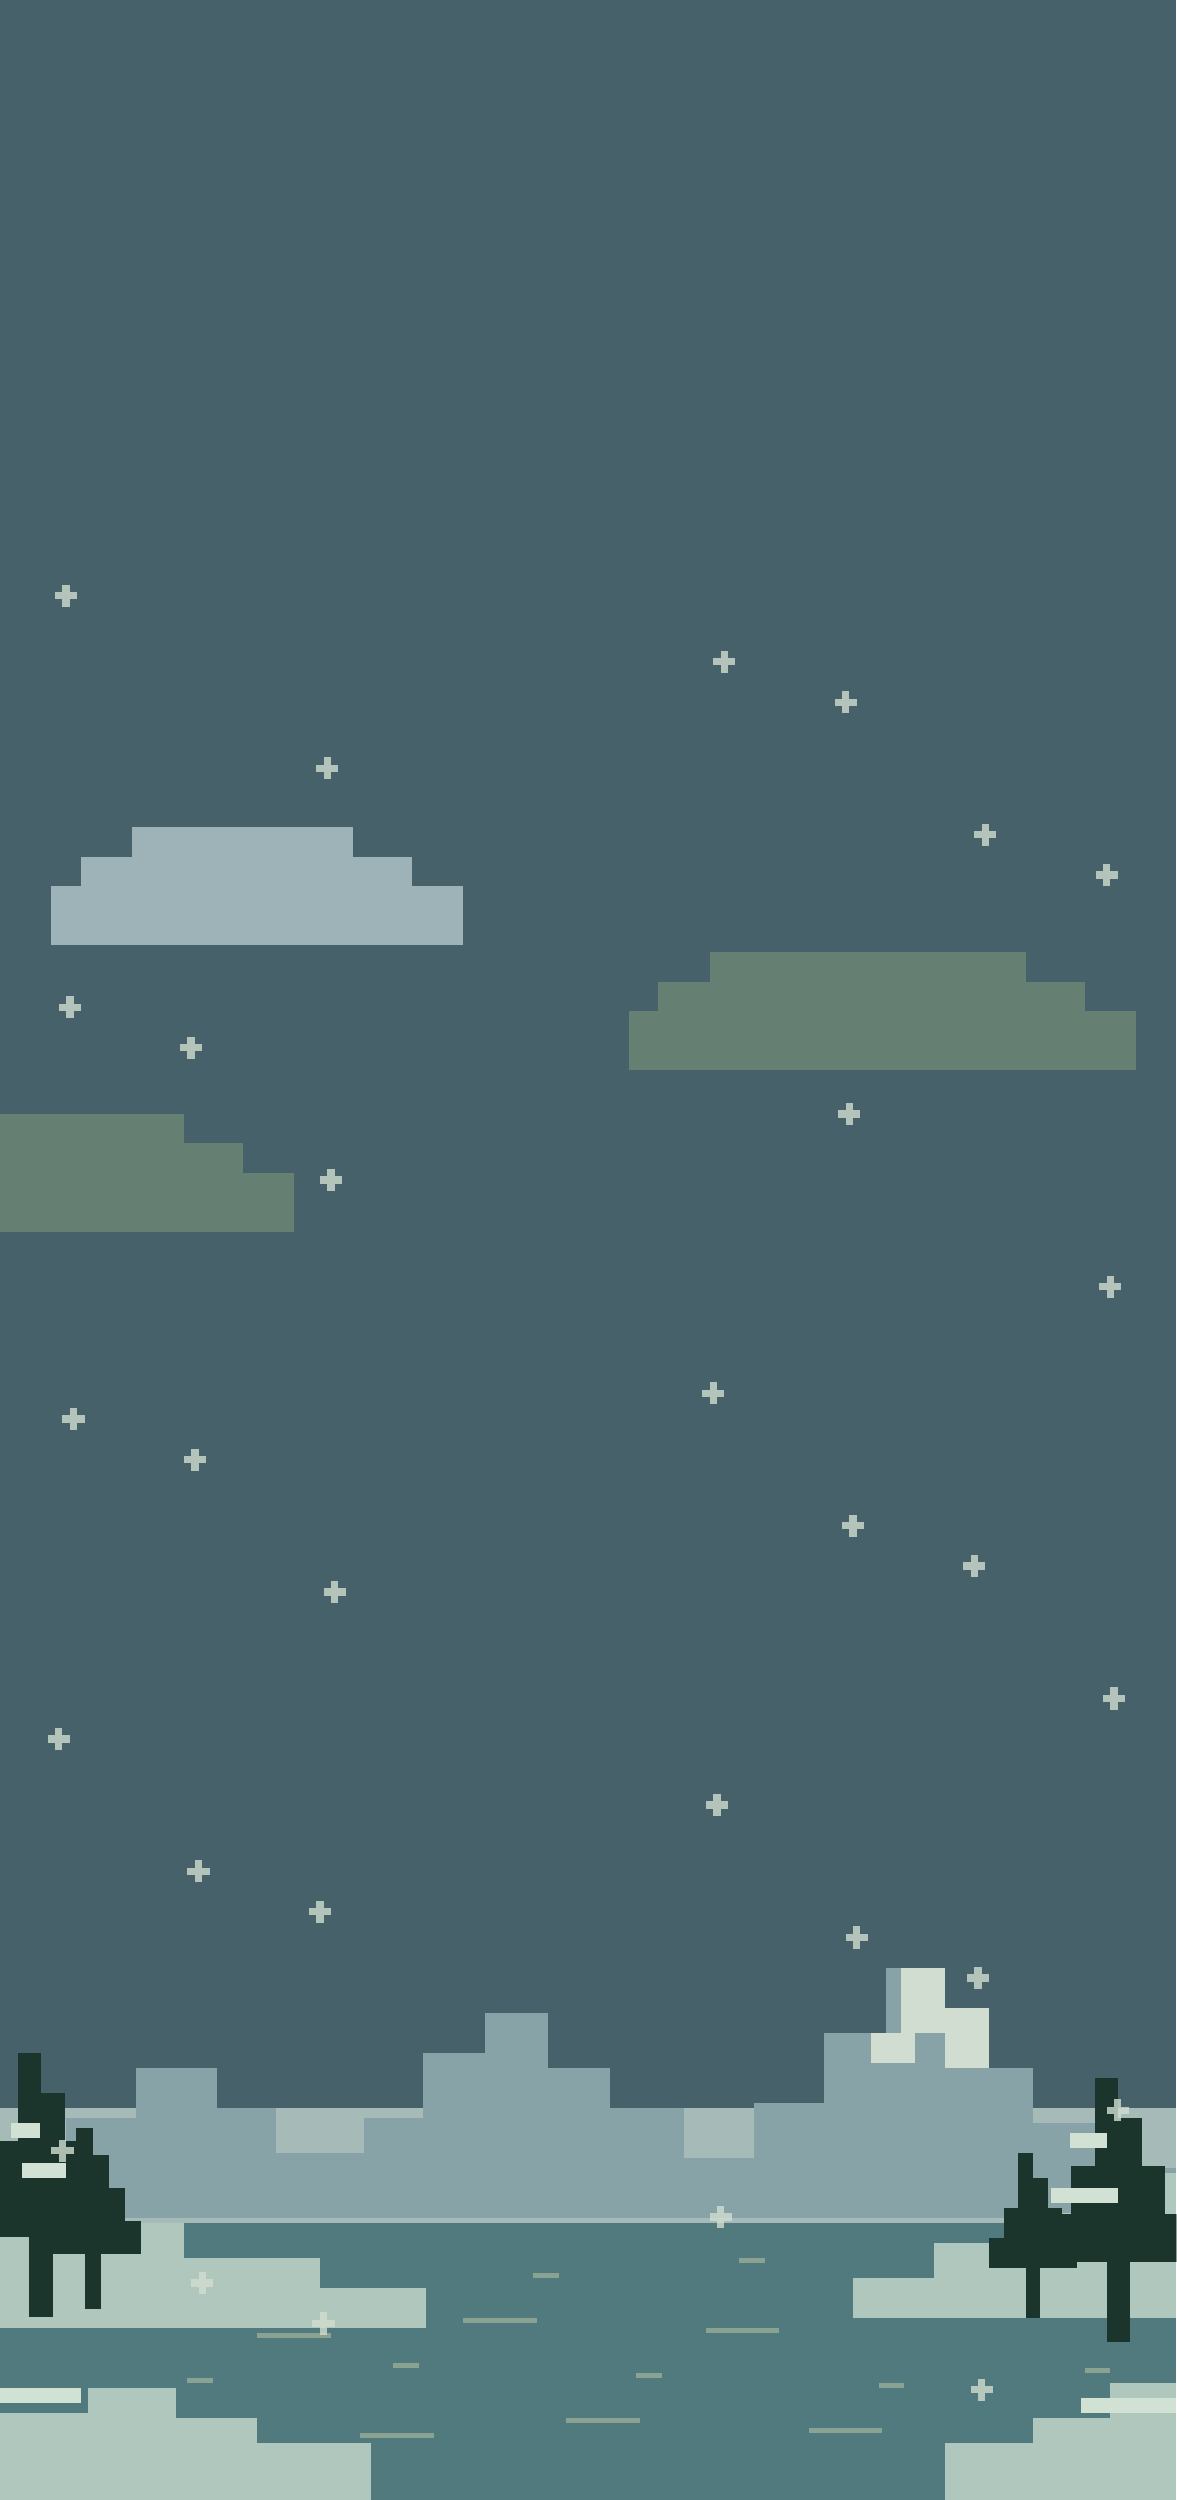
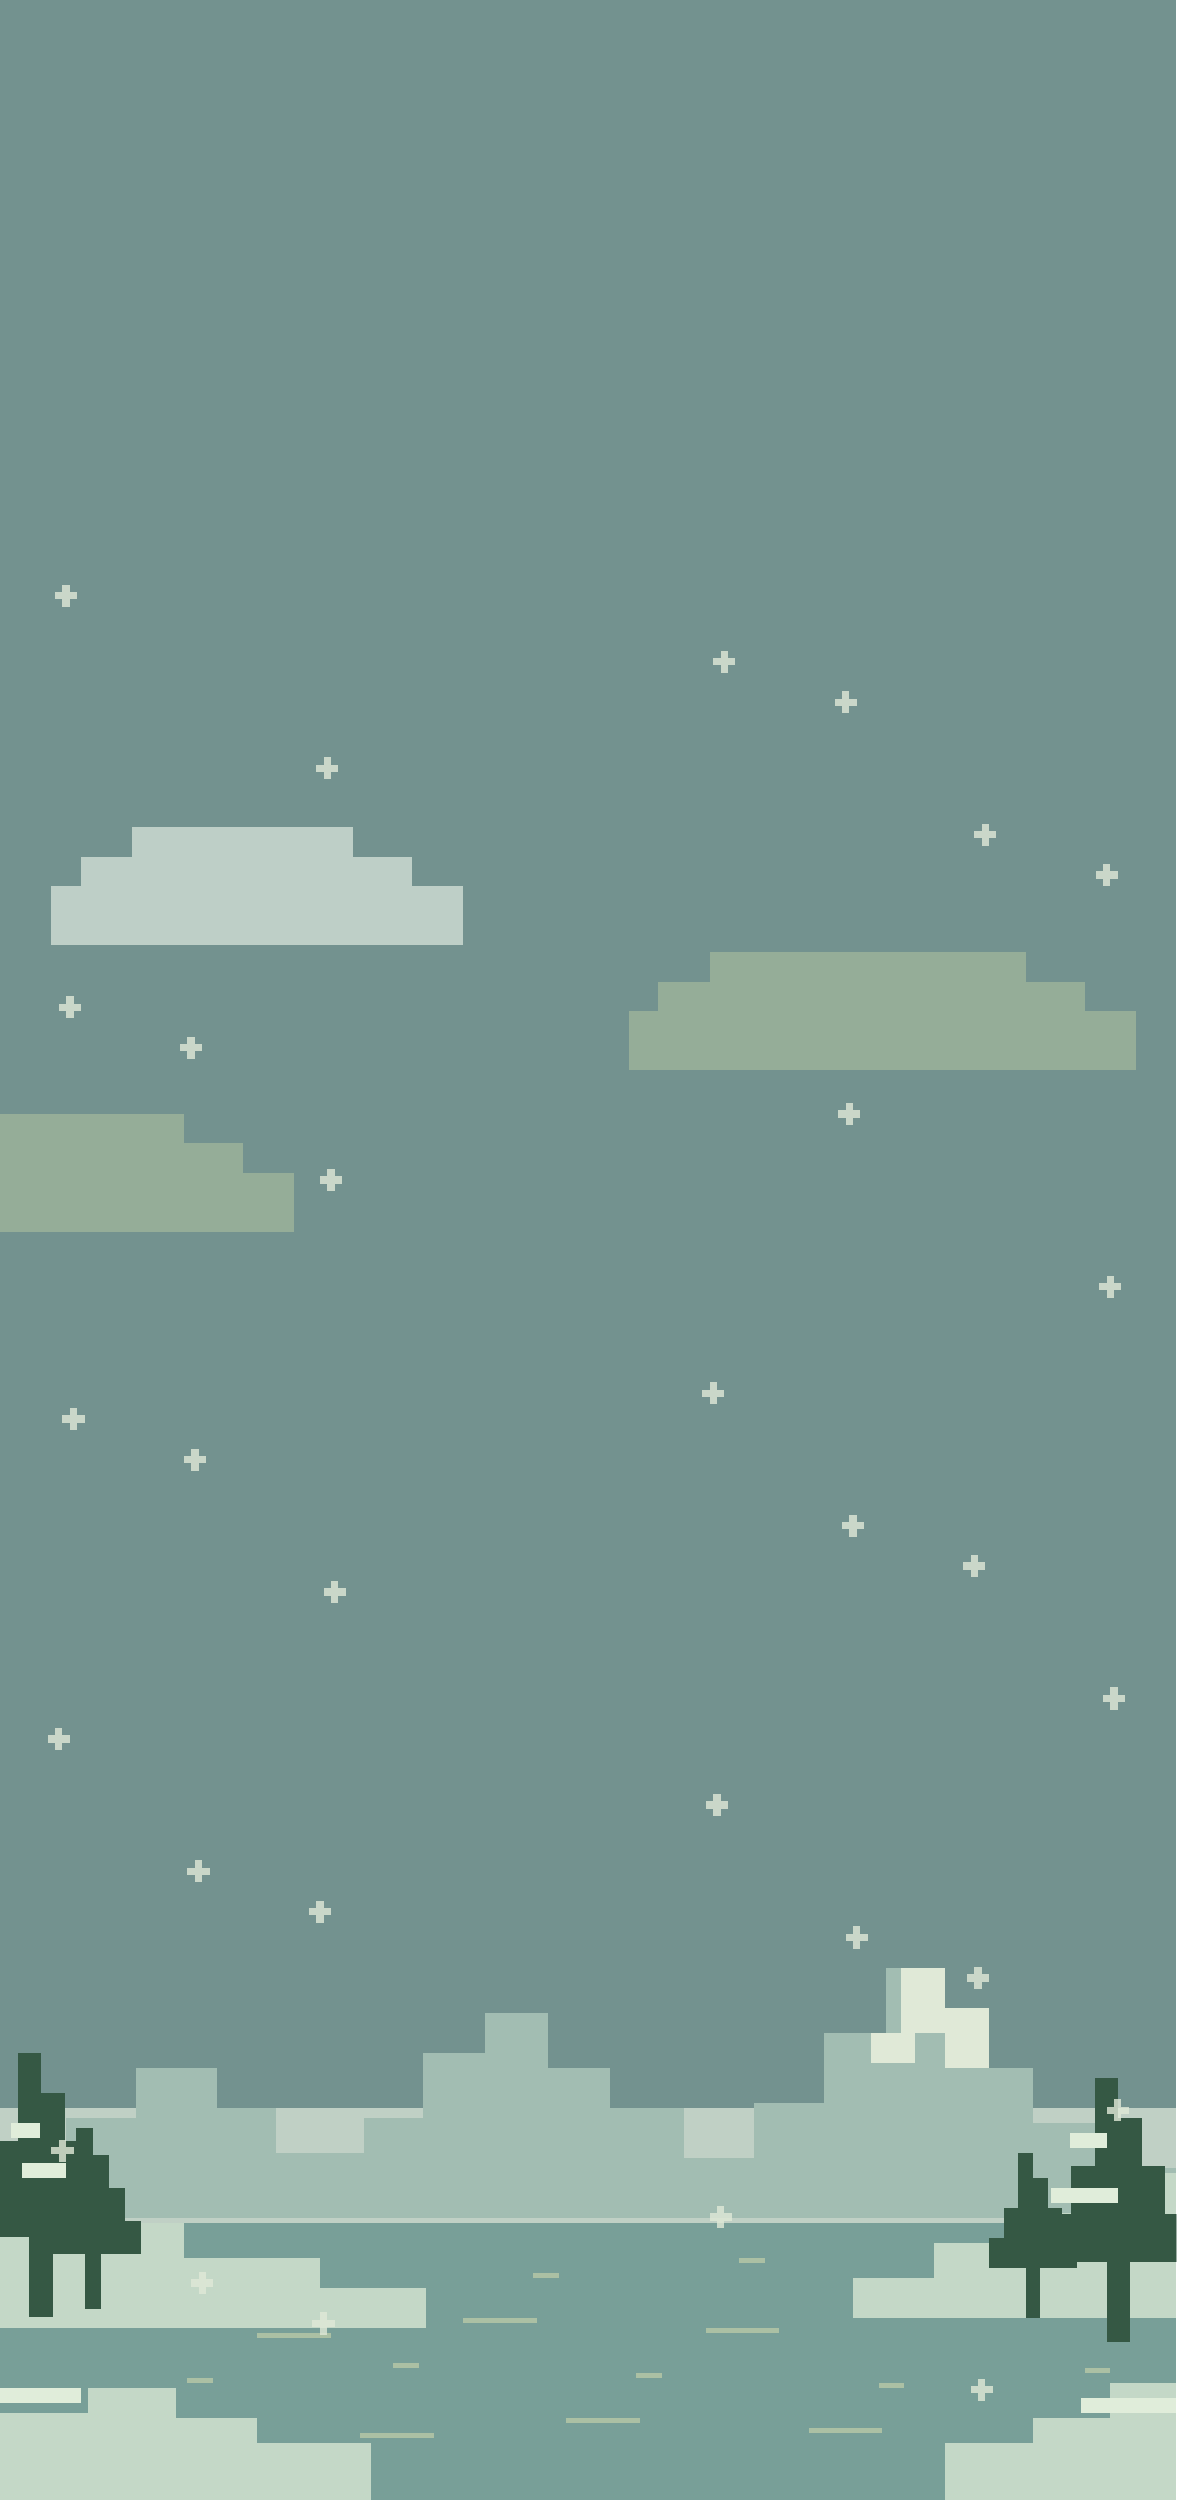
<svg xmlns="http://www.w3.org/2000/svg" viewBox="0 0 320 680" preserveAspectRatio="xMidYMid slice" shape-rendering="crispEdges" data-weather-code="85" data-period="day">
-   <rect x="0" y="0" width="320" height="680" fill="#46616a" opacity="1" />
+   <rect x="0" y="0" width="320" height="680" fill="#73928f" opacity="1" />
  <g data-layer="clouds">
-     <path d="M22 233h14v-8h60v8h16v8h14v16H14V241h8z" fill="#9db3b8" />
-     <path d="M179 267h14v-8h86v8h16v8h14v16H171V275h8z" fill="#657f73" />
-     <path d="M-35 311h14v-8h71v8h16v8h14v16H-43V319h8z" fill="#657f73" />
+     <path d="M22 233h14v-8h60v8h16v8h14v16H14V241h8z" fill="#becfc7" />
+     <path d="M179 267h14v-8h86v8h16v8h14v16H171V275h8z" fill="#95ad98" />
+     <path d="M-35 311h14v-8h71v8h16v8h14v16H-43V319h8z" fill="#95ad98" />
  </g>
  <g data-layer="terrain" transform="translate(0 470) scale(1 1.36)">
-     <rect x="0" y="76" width="320" height="79" fill="#a6bab8" opacity="1" />
+     <rect x="0" y="76" width="320" height="79" fill="#c0d0c5" opacity="1" />
    <g opacity="1">
-       <path d="M0 98V84h18v-6h19V68h22v8h16v9h24v-7h16V65h17v-8h17v11h17v8h20v10h19V75h19V61h17V48h12v8h12v12h16v11h22v9h17v10z" fill="#87a3a8" />
-       <path d="M237 61h8V48h12v8h12v12h-12v-7h-8v6h-12z" fill="#d1ddd0" />
+       <path d="M0 98V84h18v-6h19V68h22v8h16v9h24v-7h16V65h17v-8h17v11h17v8h20v10h19V75h19V61h17V48h12v8h12v12h16v11h22v9h17v10z" fill="#a2bdb2" />
+       <path d="M237 61h8V48h12v8h12v12h-12v-7h-8v6h-12z" fill="#e0e9d7" />
    </g>
-     <rect x="0" y="99" width="320" height="56" fill="#517a7f" opacity="1" />
-     <rect x="13" y="105" width="7" height="1" fill="#a2b49a" opacity="0.7" />
-     <rect x="60" y="116" width="20" height="1" fill="#a2b49a" opacity="0.7" />
-     <rect x="107" y="127" width="7" height="1" fill="#a2b49a" opacity="0.7" />
-     <rect x="154" y="138" width="20" height="1" fill="#a2b49a" opacity="0.7" />
-     <rect x="201" y="106" width="7" height="1" fill="#a2b49a" opacity="0.7" />
-     <rect x="248" y="117" width="20" height="1" fill="#a2b49a" opacity="0.7" />
-     <rect x="295" y="128" width="7" height="1" fill="#a2b49a" opacity="0.7" />
-     <rect x="32" y="139" width="20" height="1" fill="#a2b49a" opacity="0.7" />
-     <rect x="79" y="107" width="7" height="1" fill="#a2b49a" opacity="0.7" />
-     <rect x="126" y="118" width="20" height="1" fill="#a2b49a" opacity="0.7" />
-     <rect x="173" y="129" width="7" height="1" fill="#a2b49a" opacity="0.7" />
-     <rect x="220" y="140" width="20" height="1" fill="#a2b49a" opacity="0.7" />
-     <rect x="267" y="108" width="7" height="1" fill="#a2b49a" opacity="0.7" />
-     <rect x="4" y="119" width="20" height="1" fill="#a2b49a" opacity="0.7" />
-     <rect x="51" y="130" width="7" height="1" fill="#a2b49a" opacity="0.7" />
-     <rect x="98" y="141" width="20" height="1" fill="#a2b49a" opacity="0.7" />
-     <rect x="145" y="109" width="7" height="1" fill="#a2b49a" opacity="0.7" />
-     <rect x="192" y="120" width="20" height="1" fill="#a2b49a" opacity="0.7" />
-     <rect x="239" y="131" width="7" height="1" fill="#a2b49a" opacity="0.7" />
-     <rect x="286" y="142" width="20" height="1" fill="#a2b49a" opacity="0.7" />
-     <rect x="23" y="110" width="7" height="1" fill="#a2b49a" opacity="0.7" />
-     <rect x="70" y="121" width="20" height="1" fill="#a2b49a" opacity="0.7" />
-     <path fill="#afc7bd" d="M0 92h27v7h23v7h37v6h29v8H0zM320 89h-22v8h-20v6h-24v7h-22v8h88z" />
-     <g transform="translate(-8 65) scale(1.6)" fill="#1b352d">
+     <rect x="0" y="99" width="320" height="56" fill="#789f98" opacity="1" />
+     <rect x="13" y="105" width="7" height="1" fill="#c0ceaa" opacity="0.7" />
+     <rect x="60" y="116" width="20" height="1" fill="#c0ceaa" opacity="0.7" />
+     <rect x="107" y="127" width="7" height="1" fill="#c0ceaa" opacity="0.7" />
+     <rect x="154" y="138" width="20" height="1" fill="#c0ceaa" opacity="0.7" />
+     <rect x="201" y="106" width="7" height="1" fill="#c0ceaa" opacity="0.7" />
+     <rect x="248" y="117" width="20" height="1" fill="#c0ceaa" opacity="0.7" />
+     <rect x="295" y="128" width="7" height="1" fill="#c0ceaa" opacity="0.7" />
+     <rect x="32" y="139" width="20" height="1" fill="#c0ceaa" opacity="0.7" />
+     <rect x="79" y="107" width="7" height="1" fill="#c0ceaa" opacity="0.7" />
+     <rect x="126" y="118" width="20" height="1" fill="#c0ceaa" opacity="0.7" />
+     <rect x="173" y="129" width="7" height="1" fill="#c0ceaa" opacity="0.7" />
+     <rect x="220" y="140" width="20" height="1" fill="#c0ceaa" opacity="0.7" />
+     <rect x="267" y="108" width="7" height="1" fill="#c0ceaa" opacity="0.7" />
+     <rect x="4" y="119" width="20" height="1" fill="#c0ceaa" opacity="0.7" />
+     <rect x="51" y="130" width="7" height="1" fill="#c0ceaa" opacity="0.7" />
+     <rect x="98" y="141" width="20" height="1" fill="#c0ceaa" opacity="0.7" />
+     <rect x="145" y="109" width="7" height="1" fill="#c0ceaa" opacity="0.7" />
+     <rect x="192" y="120" width="20" height="1" fill="#c0ceaa" opacity="0.7" />
+     <rect x="239" y="131" width="7" height="1" fill="#c0ceaa" opacity="0.7" />
+     <rect x="286" y="142" width="20" height="1" fill="#c0ceaa" opacity="0.7" />
+     <rect x="23" y="110" width="7" height="1" fill="#c0ceaa" opacity="0.7" />
+     <rect x="70" y="121" width="20" height="1" fill="#c0ceaa" opacity="0.7" />
+     <path fill="#c4d8c7" d="M0 92h27v7h23v7h37v6h29v8H0zM320 89h-22v8h-20v6h-24v7h-22v8h88z" />
+     <g transform="translate(-8 65) scale(1.6)" fill="#355844">
      <path d="M8 0h4v5h4v6h4v6h4v6H0v-6h4v-6h4z" />
      <path d="M10 20h4v13h-4z" />
    </g>
-     <g transform="translate(12 80) scale(1.1)" fill="#1b352d">
+     <g transform="translate(12 80) scale(1.1)" fill="#355844">
      <path d="M8 0h4v5h4v6h4v6h4v6H0v-6h4v-6h4z" />
      <path d="M10 20h4v13h-4z" />
    </g>
-     <g transform="translate(285 70) scale(1.6)" fill="#1b352d">
+     <g transform="translate(285 70) scale(1.6)" fill="#355844">
      <path d="M8 0h4v5h4v6h4v6h4v6H0v-6h4v-6h4z" />
      <path d="M10 20h4v13h-4z" />
    </g>
-     <g transform="translate(269 85) scale(1)" fill="#1b352d">
+     <g transform="translate(269 85) scale(1)" fill="#355844">
      <path d="M8 0h4v5h4v6h4v6h4v6H0v-6h4v-6h4z" />
      <path d="M10 20h4v13h-4z" />
    </g>
-     <path fill="#afc7bd" d="M0 137h24v-5h24v6h22v5h31v12H0zM320 131h-18v7h-21v5h-24v12h63z" />
-     <g data-layer="frost" fill="#d1e1d4">
+     <path fill="#c4d8c7" d="M0 137h24v-5h24v6h22v5h31v12H0zM320 131h-18v7h-21v5h-24v12h63z" />
+     <g data-layer="frost" fill="#e0edda">
      <path d="M3 79h8v3h-8zM6 87h12v3H6zM291 81h10v3h-10zM286 92h18v3h-18zM0 132h22v3H0zM294 134h26v3h-26z" />
    </g>
  </g>
  <g data-layer="snow">
-     <path d="M19 383h2v2h2v2h-2v2h-2v-2h-2v-2h2z" fill="#d1ddd0" opacity=".8" />
-     <path d="M90 430h2v2h2v2h-2v2h-2v-2h-2v-2h2z" fill="#d1ddd0" opacity=".8" />
-     <path d="M232 524h2v2h2v2h-2v2h-2v-2h-2v-2h2z" fill="#d1ddd0" opacity=".8" />
-     <path d="M303 571h2v2h2v2h-2v2h-2v-2h-2v-2h2z" fill="#d1ddd0" opacity=".8" />
-     <path d="M54 618h2v2h2v2h-2v2h-2v-2h-2v-2h2z" fill="#d1ddd0" opacity=".8" />
-     <path d="M196 177h2v2h2v2h-2v2h-2v-2h-2v-2h2z" fill="#d1ddd0" opacity=".8" />
-     <path d="M267 224h2v2h2v2h-2v2h-2v-2h-2v-2h2z" fill="#d1ddd0" opacity=".8" />
-     <path d="M18 271h2v2h2v2h-2v2h-2v-2h-2v-2h2z" fill="#d1ddd0" opacity=".8" />
-     <path d="M89 318h2v2h2v2h-2v2h-2v-2h-2v-2h2z" fill="#d1ddd0" opacity=".8" />
-     <path d="M231 412h2v2h2v2h-2v2h-2v-2h-2v-2h2z" fill="#d1ddd0" opacity=".8" />
-     <path d="M302 459h2v2h2v2h-2v2h-2v-2h-2v-2h2z" fill="#d1ddd0" opacity=".8" />
-     <path d="M53 506h2v2h2v2h-2v2h-2v-2h-2v-2h2z" fill="#d1ddd0" opacity=".8" />
-     <path d="M195 600h2v2h2v2h-2v2h-2v-2h-2v-2h2z" fill="#d1ddd0" opacity=".8" />
-     <path d="M266 647h2v2h2v2h-2v2h-2v-2h-2v-2h2z" fill="#d1ddd0" opacity=".8" />
-     <path d="M17 159h2v2h2v2h-2v2h-2v-2h-2v-2h2z" fill="#d1ddd0" opacity=".8" />
-     <path d="M88 206h2v2h2v2h-2v2h-2v-2h-2v-2h2z" fill="#d1ddd0" opacity=".8" />
-     <path d="M230 300h2v2h2v2h-2v2h-2v-2h-2v-2h2z" fill="#d1ddd0" opacity=".8" />
-     <path d="M301 347h2v2h2v2h-2v2h-2v-2h-2v-2h2z" fill="#d1ddd0" opacity=".8" />
-     <path d="M52 394h2v2h2v2h-2v2h-2v-2h-2v-2h2z" fill="#d1ddd0" opacity=".8" />
-     <path d="M194 488h2v2h2v2h-2v2h-2v-2h-2v-2h2z" fill="#d1ddd0" opacity=".8" />
-     <path d="M265 535h2v2h2v2h-2v2h-2v-2h-2v-2h2z" fill="#d1ddd0" opacity=".8" />
-     <path d="M16 582h2v2h2v2h-2v2h-2v-2h-2v-2h2z" fill="#d1ddd0" opacity=".8" />
-     <path d="M87 629h2v2h2v2h-2v2h-2v-2h-2v-2h2z" fill="#d1ddd0" opacity=".8" />
-     <path d="M229 188h2v2h2v2h-2v2h-2v-2h-2v-2h2z" fill="#d1ddd0" opacity=".8" />
-     <path d="M300 235h2v2h2v2h-2v2h-2v-2h-2v-2h2z" fill="#d1ddd0" opacity=".8" />
-     <path d="M51 282h2v2h2v2h-2v2h-2v-2h-2v-2h2z" fill="#d1ddd0" opacity=".8" />
-     <path d="M193 376h2v2h2v2h-2v2h-2v-2h-2v-2h2z" fill="#d1ddd0" opacity=".8" />
-     <path d="M264 423h2v2h2v2h-2v2h-2v-2h-2v-2h2z" fill="#d1ddd0" opacity=".8" />
-     <path d="M15 470h2v2h2v2h-2v2h-2v-2h-2v-2h2z" fill="#d1ddd0" opacity=".8" />
-     <path d="M86 517h2v2h2v2h-2v2h-2v-2h-2v-2h2z" fill="#d1ddd0" opacity=".8" />
+     <path d="M19 383h2v2h2v2h-2v2h-2v-2h-2v-2h2z" fill="#e0e9d7" opacity=".8" />
+     <path d="M90 430h2v2h2v2h-2v2h-2v-2h-2v-2h2z" fill="#e0e9d7" opacity=".8" />
+     <path d="M232 524h2v2h2v2h-2v2h-2v-2h-2v-2h2z" fill="#e0e9d7" opacity=".8" />
+     <path d="M303 571h2v2h2v2h-2v2h-2v-2h-2v-2h2z" fill="#e0e9d7" opacity=".8" />
+     <path d="M54 618h2v2h2v2h-2v2h-2v-2h-2v-2h2z" fill="#e0e9d7" opacity=".8" />
+     <path d="M196 177h2v2h2v2h-2v2h-2v-2h-2v-2h2z" fill="#e0e9d7" opacity=".8" />
+     <path d="M267 224h2v2h2v2h-2v2h-2v-2h-2v-2h2z" fill="#e0e9d7" opacity=".8" />
+     <path d="M18 271h2v2h2v2h-2v2h-2v-2h-2v-2h2z" fill="#e0e9d7" opacity=".8" />
+     <path d="M89 318h2v2h2v2h-2v2h-2v-2h-2v-2h2z" fill="#e0e9d7" opacity=".8" />
+     <path d="M231 412h2v2h2v2h-2v2h-2v-2h-2v-2h2z" fill="#e0e9d7" opacity=".8" />
+     <path d="M302 459h2v2h2v2h-2v2h-2v-2h-2v-2h2z" fill="#e0e9d7" opacity=".8" />
+     <path d="M53 506h2v2h2v2h-2v2h-2v-2h-2v-2h2z" fill="#e0e9d7" opacity=".8" />
+     <path d="M195 600h2v2h2v2h-2v2h-2v-2h-2v-2h2z" fill="#e0e9d7" opacity=".8" />
+     <path d="M266 647h2v2h2v2h-2v2h-2v-2h-2v-2h2z" fill="#e0e9d7" opacity=".8" />
+     <path d="M17 159h2v2h2v2h-2v2h-2v-2h-2v-2h2z" fill="#e0e9d7" opacity=".8" />
+     <path d="M88 206h2v2h2v2h-2v2h-2v-2h-2v-2h2z" fill="#e0e9d7" opacity=".8" />
+     <path d="M230 300h2v2h2v2h-2v2h-2v-2h-2v-2h2z" fill="#e0e9d7" opacity=".8" />
+     <path d="M301 347h2v2h2v2h-2v2h-2v-2h-2v-2h2z" fill="#e0e9d7" opacity=".8" />
+     <path d="M52 394h2v2h2v2h-2v2h-2v-2h-2v-2h2z" fill="#e0e9d7" opacity=".8" />
+     <path d="M194 488h2v2h2v2h-2v2h-2v-2h-2v-2h2z" fill="#e0e9d7" opacity=".8" />
+     <path d="M265 535h2v2h2v2h-2v2h-2v-2h-2v-2h2z" fill="#e0e9d7" opacity=".8" />
+     <path d="M16 582h2v2h2v2h-2v2h-2v-2h-2v-2h2z" fill="#e0e9d7" opacity=".8" />
+     <path d="M87 629h2v2h2v2h-2v2h-2v-2h-2v-2h2z" fill="#e0e9d7" opacity=".8" />
+     <path d="M229 188h2v2h2v2h-2v2h-2v-2h-2v-2h2z" fill="#e0e9d7" opacity=".8" />
+     <path d="M300 235h2v2h2v2h-2v2h-2v-2h-2v-2h2z" fill="#e0e9d7" opacity=".8" />
+     <path d="M51 282h2v2h2v2h-2v2h-2v-2h-2v-2h2z" fill="#e0e9d7" opacity=".8" />
+     <path d="M193 376h2v2h2v2h-2v2h-2v-2h-2v-2h2z" fill="#e0e9d7" opacity=".8" />
+     <path d="M264 423h2v2h2v2h-2v2h-2v-2h-2v-2h2z" fill="#e0e9d7" opacity=".8" />
+     <path d="M15 470h2v2h2v2h-2v2h-2v-2h-2v-2h2z" fill="#e0e9d7" opacity=".8" />
+     <path d="M86 517h2v2h2v2h-2v2h-2v-2h-2v-2h2z" fill="#e0e9d7" opacity=".8" />
  </g>
</svg>
